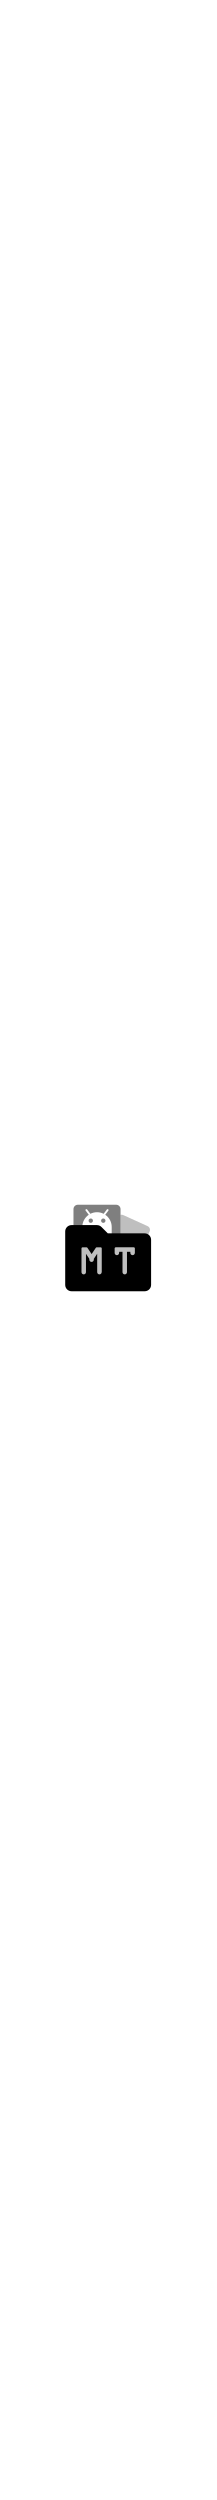
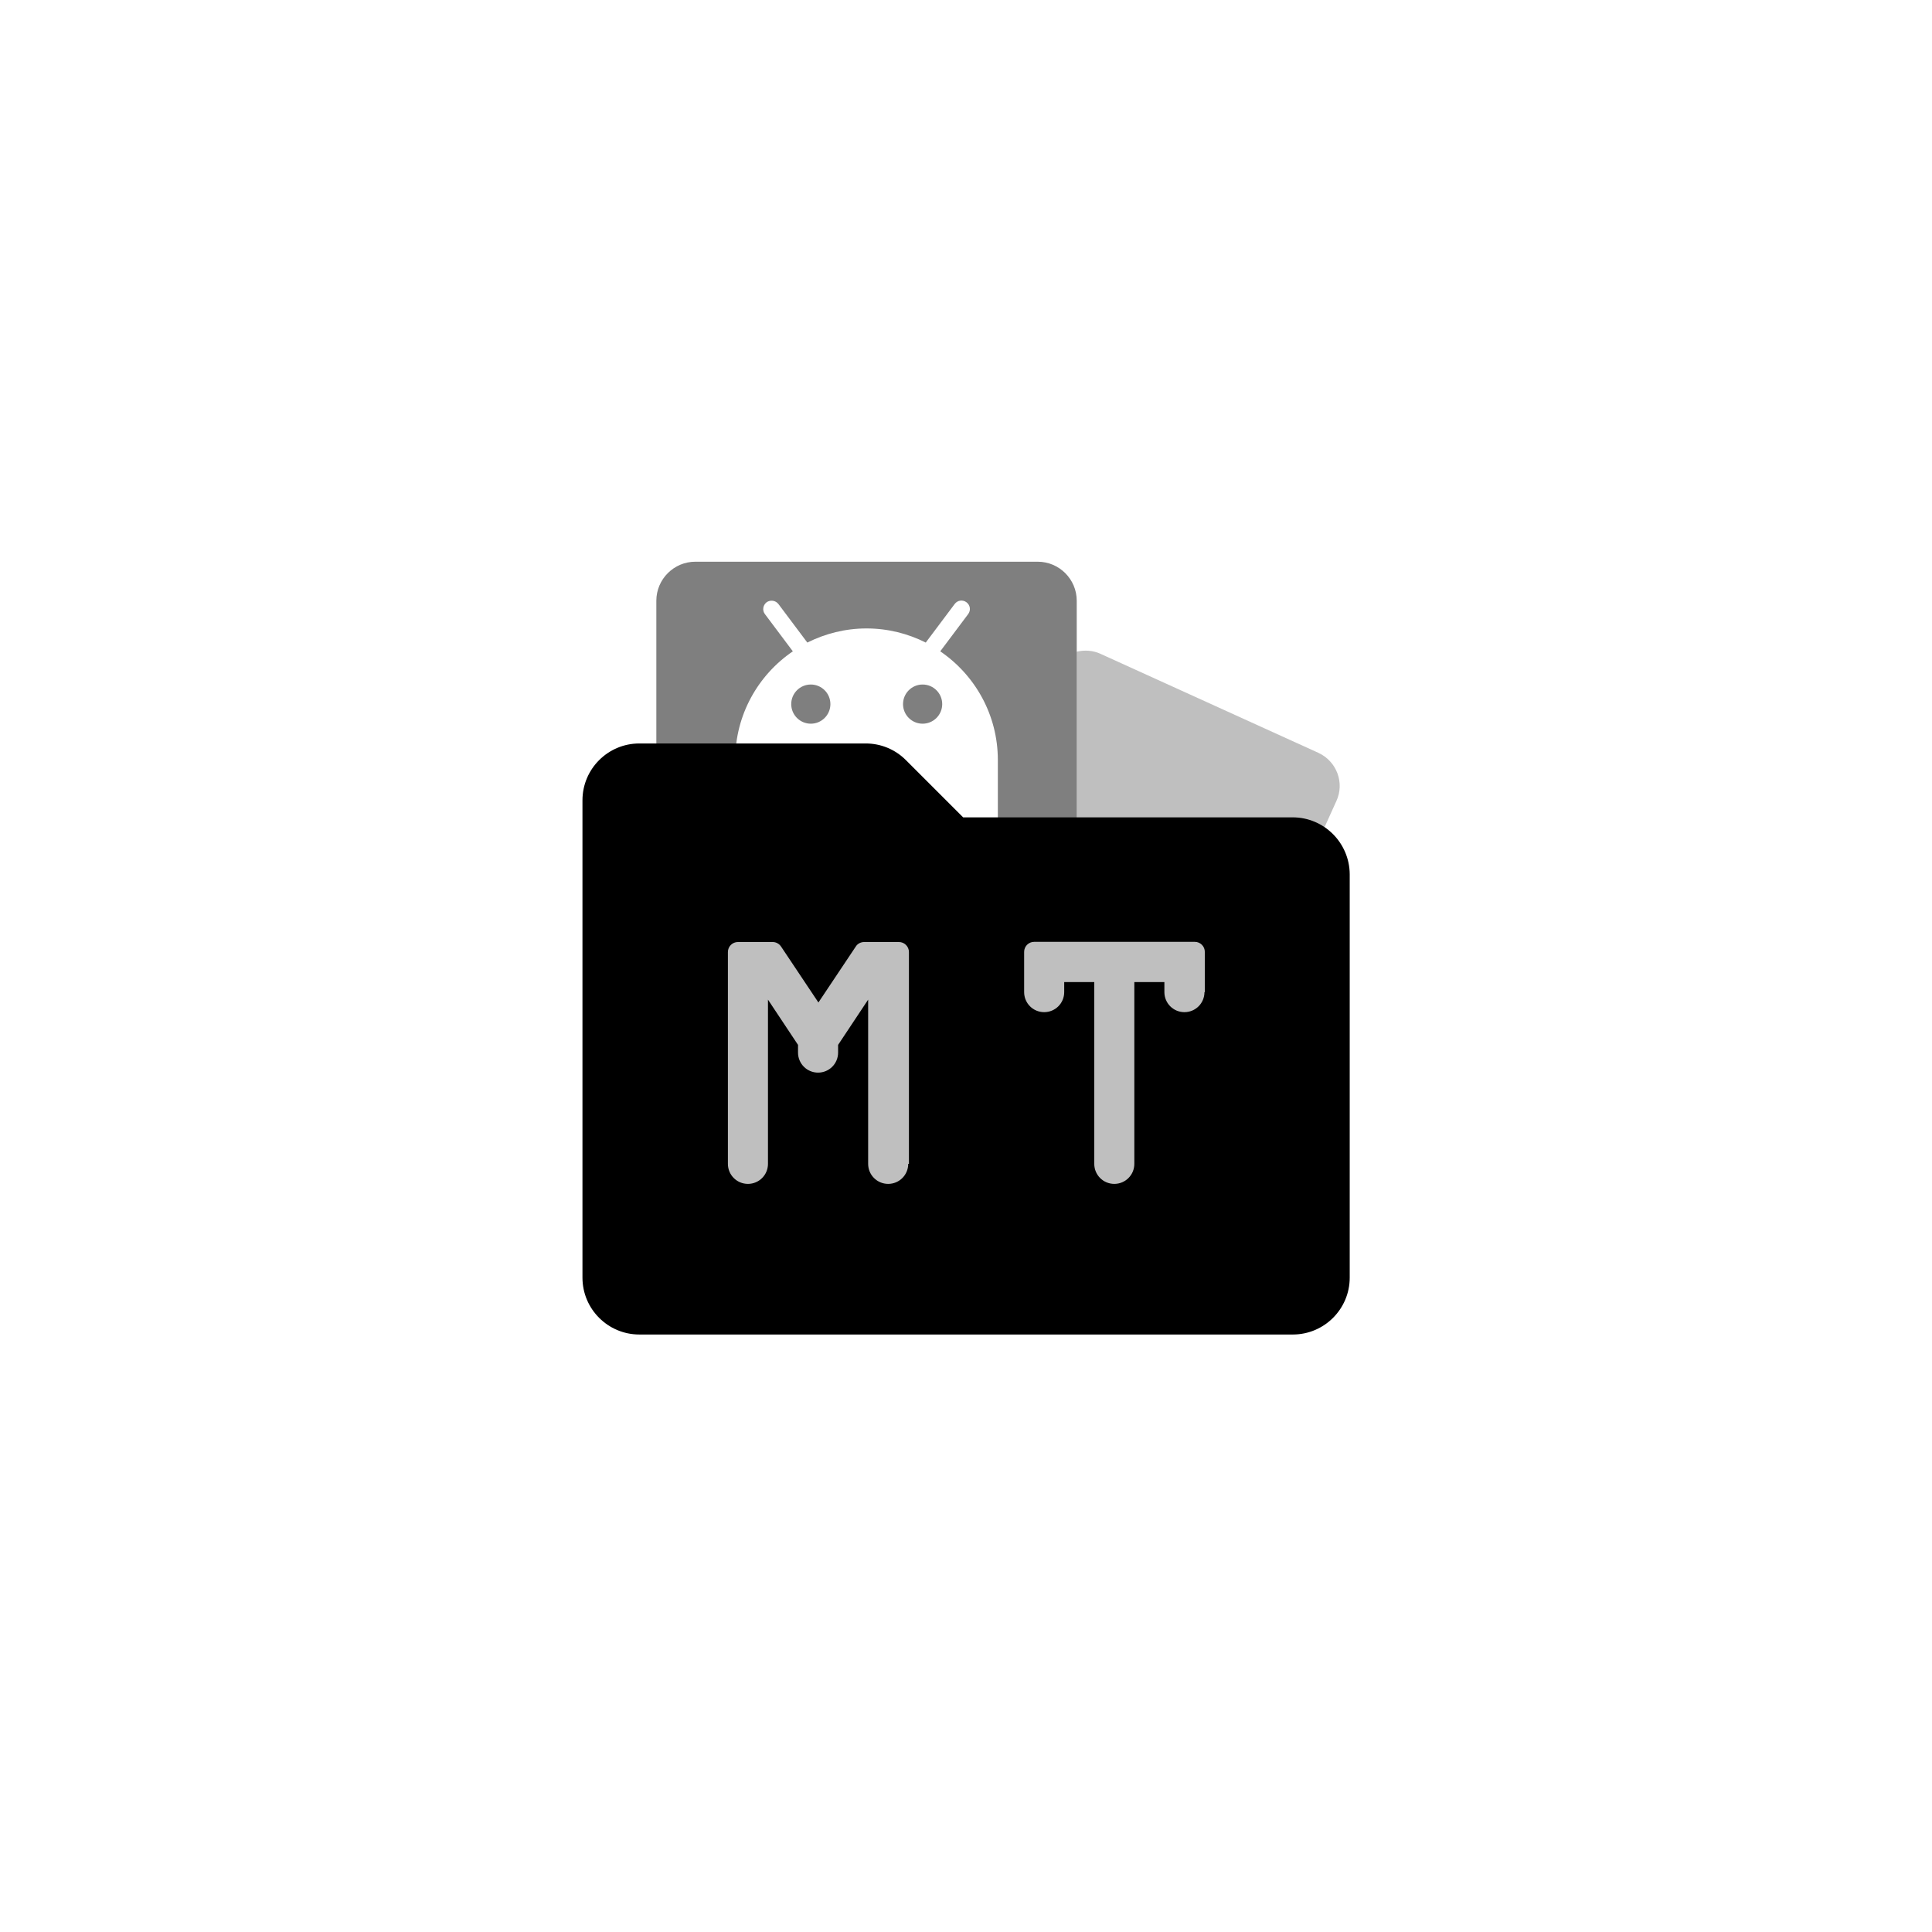
- <svg xmlns="http://www.w3.org/2000/svg" width="24" height="277.425" viewBox="0 0 108.0 108.0">
+ <svg xmlns="http://www.w3.org/2000/svg" width="24" height="24" viewBox="0 0 108.0 108.0">
  <g>
    <path d="M73.69,42.08l-12.17,-5.53c-0.43,-0.2 -0.9,-0.22 -1.33,-0.12v12.44h12.66l1.85,-4.08C75.18,43.76 74.72,42.55 73.69,42.08z" fill="#000000" fill-opacity="0.25" />
    <path d="M41.13,48.87c-0.01,-0.05 -0.03,-0.09 -0.03,-0.14v-6.25v-0c0,-2.52 1.28,-4.75 3.22,-6.07l-1.56,-2.08c-0.16,-0.21 -0.11,-0.5 0.09,-0.66c0.21,-0.15 0.5,-0.11 0.66,0.09l1.62,2.16c1,-0.5 2.12,-0.79 3.31,-0.79c1.19,0 2.32,0.29 3.31,0.79l1.62,-2.16c0.16,-0.21 0.45,-0.25 0.66,-0.09c0.21,0.16 0.25,0.45 0.09,0.66l-1.56,2.08c1.94,1.32 3.22,3.55 3.22,6.07v0v6.25c0,0.05 -0.02,0.09 -0.03,0.14h4.44V33.58c0,-1.2 -0.98,-2.18 -2.18,-2.18H38.87c-1.2,0 -2.18,0.98 -2.18,2.18v15.29H41.13z" fill="#000000" fill-opacity="0.5" />
    <path d="M51.57,39.36m-1.09,0a1.09,1.09 0,1 1,2.19 0a1.09,1.09 0,1 1,-2.19 0z" fill="#000000" fill-opacity="0.5" />
    <path d="M45.32,39.36m-1.09,0a1.09,1.09 0,1 1,2.19 0a1.09,1.09 0,1 1,-2.19 0z" fill="#000000" fill-opacity="0.5" />
    <path d="M35.74,48.87h36.53v22.55h-36.53z" fill="#000000" fill-opacity="0.25" />
    <path d="M72.26,45.69H53.84c-1.07,-1.07 -2.13,-2.13 -3.2,-3.2c-0.6,-0.6 -1.4,-0.93 -2.25,-0.93H35.74c-1.75,0 -3.18,1.42 -3.18,3.18v26.68c0,1.75 1.42,3.18 3.18,3.18h36.53c1.75,0 3.18,-1.42 3.18,-3.18V48.87C75.44,47.12 74.02,45.69 72.26,45.69zM50.77,65.06c0,0.62 -0.5,1.12 -1.12,1.12h-0c-0.62,0 -1.12,-0.5 -1.12,-1.12v-9.18l-1.68,2.53v0.43c0,0.62 -0.5,1.12 -1.12,1.12s-1.12,-0.5 -1.12,-1.12v-0.43l-1.68,-2.53v9.18c0,0.62 -0.5,1.12 -1.12,1.12s-1.12,-0.5 -1.12,-1.12V53.22c0,-0.31 0.25,-0.56 0.56,-0.56h1.94c0.19,0 0.36,0.09 0.47,0.25l2.09,3.13l2.09,-3.13c0.1,-0.16 0.28,-0.25 0.47,-0.25h1.94c0.31,0 0.56,0.25 0.56,0.56V65.06zM67.33,55.46c0,0.62 -0.5,1.12 -1.12,1.12c-0.62,0 -1.12,-0.5 -1.12,-1.12v-0.56h-1.68v10.16c0,0.62 -0.5,1.12 -1.12,1.12s-1.12,-0.5 -1.12,-1.12V54.9h-1.68v0.56c0,0.62 -0.5,1.12 -1.12,1.12s-1.12,-0.5 -1.12,-1.12v-2.25c0,-0.31 0.25,-0.56 0.56,-0.56h8.98c0.31,0 0.56,0.25 0.56,0.56V55.46z" fill="#000000" />
  </g>
</svg>
